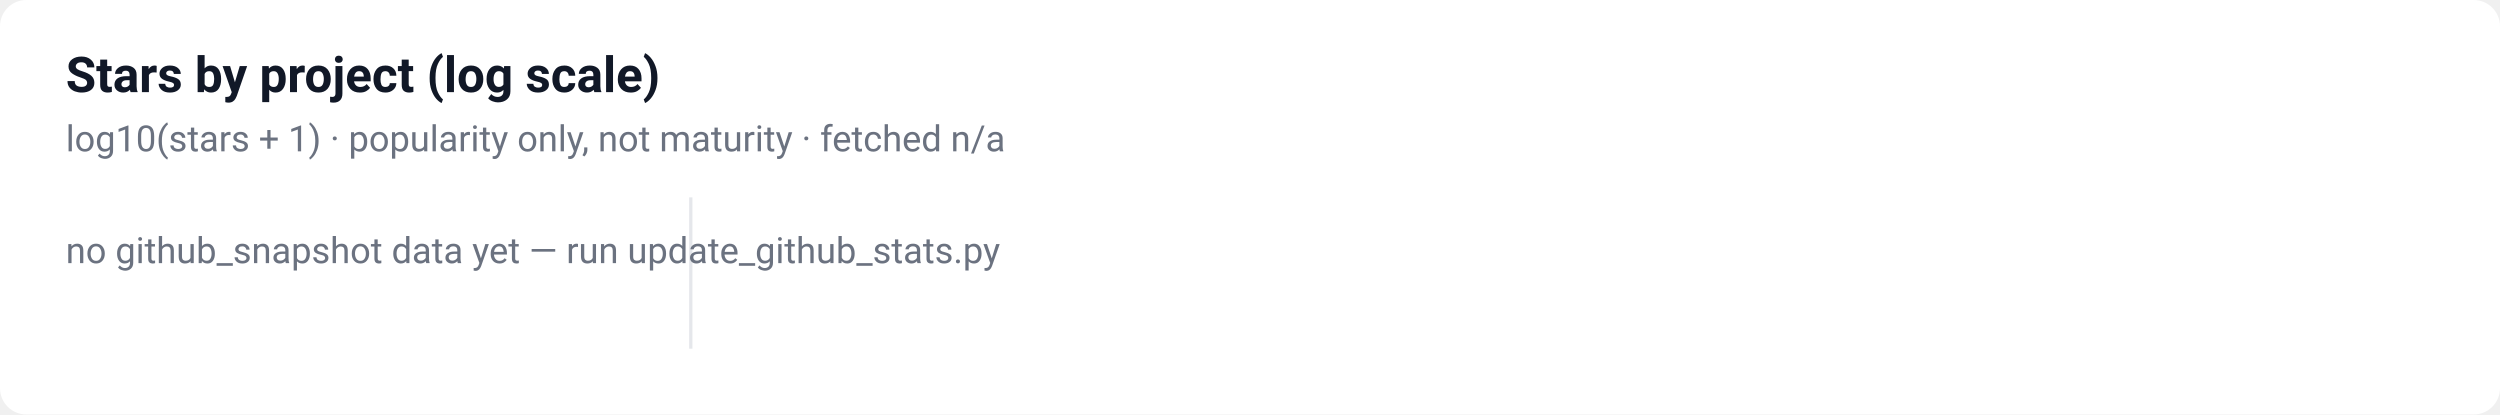
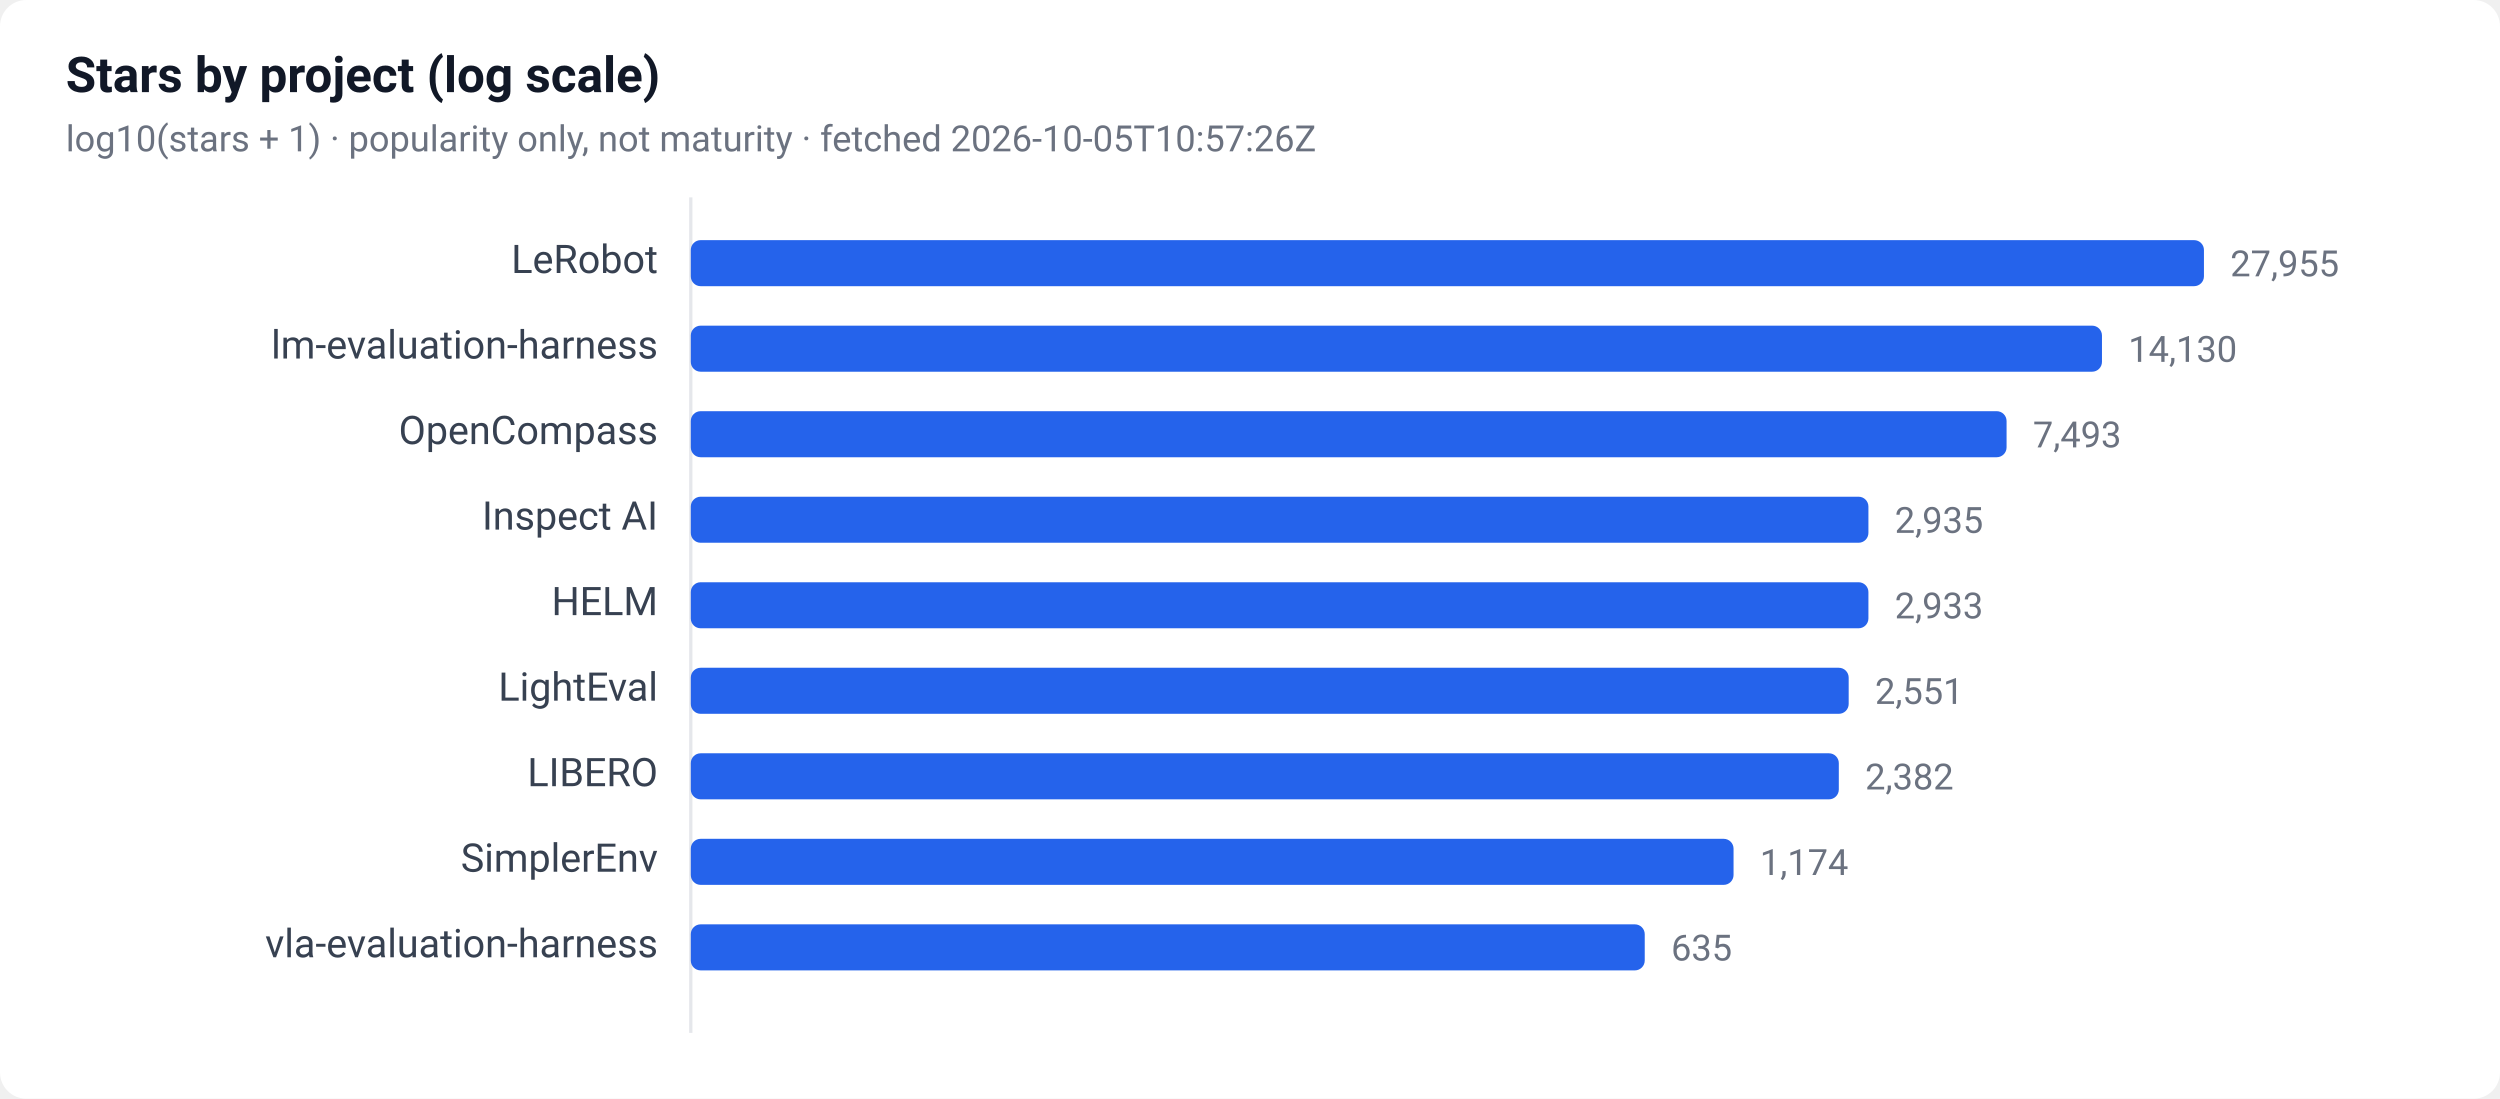
- <svg xmlns="http://www.w3.org/2000/svg" viewBox="0 0 760 126" width="760" height="126" role="img" aria-label="Stars by project (log scale)">
+ <svg xmlns="http://www.w3.org/2000/svg" viewBox="0 0 760 334" width="760" height="334" role="img" aria-label="Stars by project (log scale)">
  <style>
    .bg { fill: #ffffff; }
    .label, .value, .title, .sub { font-family: ui-sans-serif, -apple-system, "Segoe UI", Roboto, "Helvetica Neue", sans-serif; }
    .title { font-size: 15px; font-weight: 600; fill: #111827; }
    .sub   { font-size: 11px; fill: #6b7280; }
    .label { font-size: 12px; fill: #374151; }
    .value { font-size: 11px; fill: #6b7280; }
    .bar   { fill: #2563eb; }
    .bar-alt { fill: #7c3aed; }
    .axis  { stroke: #e5e7eb; stroke-width: 1; }
    @media (prefers-color-scheme: dark) {
      .bg { fill: #0b0f19; }
      .title { fill: #f3f4f6; }
      .sub, .value { fill: #9ca3af; }
      .label { fill: #d1d5db; }
      .bar { fill: #60a5fa; }
      .bar-alt { fill: #a78bfa; }
      .axis { stroke: #1f2937; }
    }
  </style>
-   <rect class="bg" width="760" height="126" rx="8" />
+   <rect class="bg" width="760" height="334" rx="8" />
  <text class="title" x="20" y="28">Stars by project (log scale)</text>
-   <text class="sub" x="20" y="46">log10(stars + 1) · popularity only, not maturity · fetched n/a</text>
-   <line class="axis" x1="210" y1="60" x2="210" y2="106" />
-   <text class="value" x="20" y="80">no github_snapshot data yet — run update_github_stats.py</text>
+   <text class="sub" x="20" y="46">log10(stars + 1) · popularity only, not maturity · fetched 2026-10-05T10:57:26Z</text>
+   <line class="axis" x1="210" y1="60" x2="210" y2="314" />
+   <text class="label" x="200" y="83" text-anchor="end">LeRobot</text>
+   <rect class="bar" x="210" y="73" width="460" height="14" rx="3" />
+   <text class="value" x="678" y="84">27,955</text>
+   <text class="label" x="200" y="109" text-anchor="end">lm-evaluation-harness</text>
+   <rect class="bar" x="210" y="99" width="429" height="14" rx="3" />
+   <text class="value" x="647" y="110">14,130</text>
+   <text class="label" x="200" y="135" text-anchor="end">OpenCompass</text>
+   <rect class="bar" x="210" y="125" width="400" height="14" rx="3" />
+   <text class="value" x="618" y="136">7,493</text>
+   <text class="label" x="200" y="161" text-anchor="end">Inspect AI</text>
+   <rect class="bar" x="210" y="151" width="358" height="14" rx="3" />
+   <text class="value" x="576" y="162">2,935</text>
+   <text class="label" x="200" y="187" text-anchor="end">HELM</text>
+   <rect class="bar" x="210" y="177" width="358" height="14" rx="3" />
+   <text class="value" x="576" y="188">2,933</text>
+   <text class="label" x="200" y="213" text-anchor="end">LightEval</text>
+   <rect class="bar" x="210" y="203" width="352" height="14" rx="3" />
+   <text class="value" x="570" y="214">2,551</text>
+   <text class="label" x="200" y="239" text-anchor="end">LIBERO</text>
+   <rect class="bar" x="210" y="229" width="349" height="14" rx="3" />
+   <text class="value" x="567" y="240">2,382</text>
+   <text class="label" x="200" y="265" text-anchor="end">SimplerEnv</text>
+   <rect class="bar" x="210" y="255" width="317" height="14" rx="3" />
+   <text class="value" x="535" y="266">1,174</text>
+   <text class="label" x="200" y="291" text-anchor="end">vla-evaluation-harness</text>
+   <rect class="bar" x="210" y="281" width="290" height="14" rx="3" />
+   <text class="value" x="508" y="292">635</text>
</svg>
